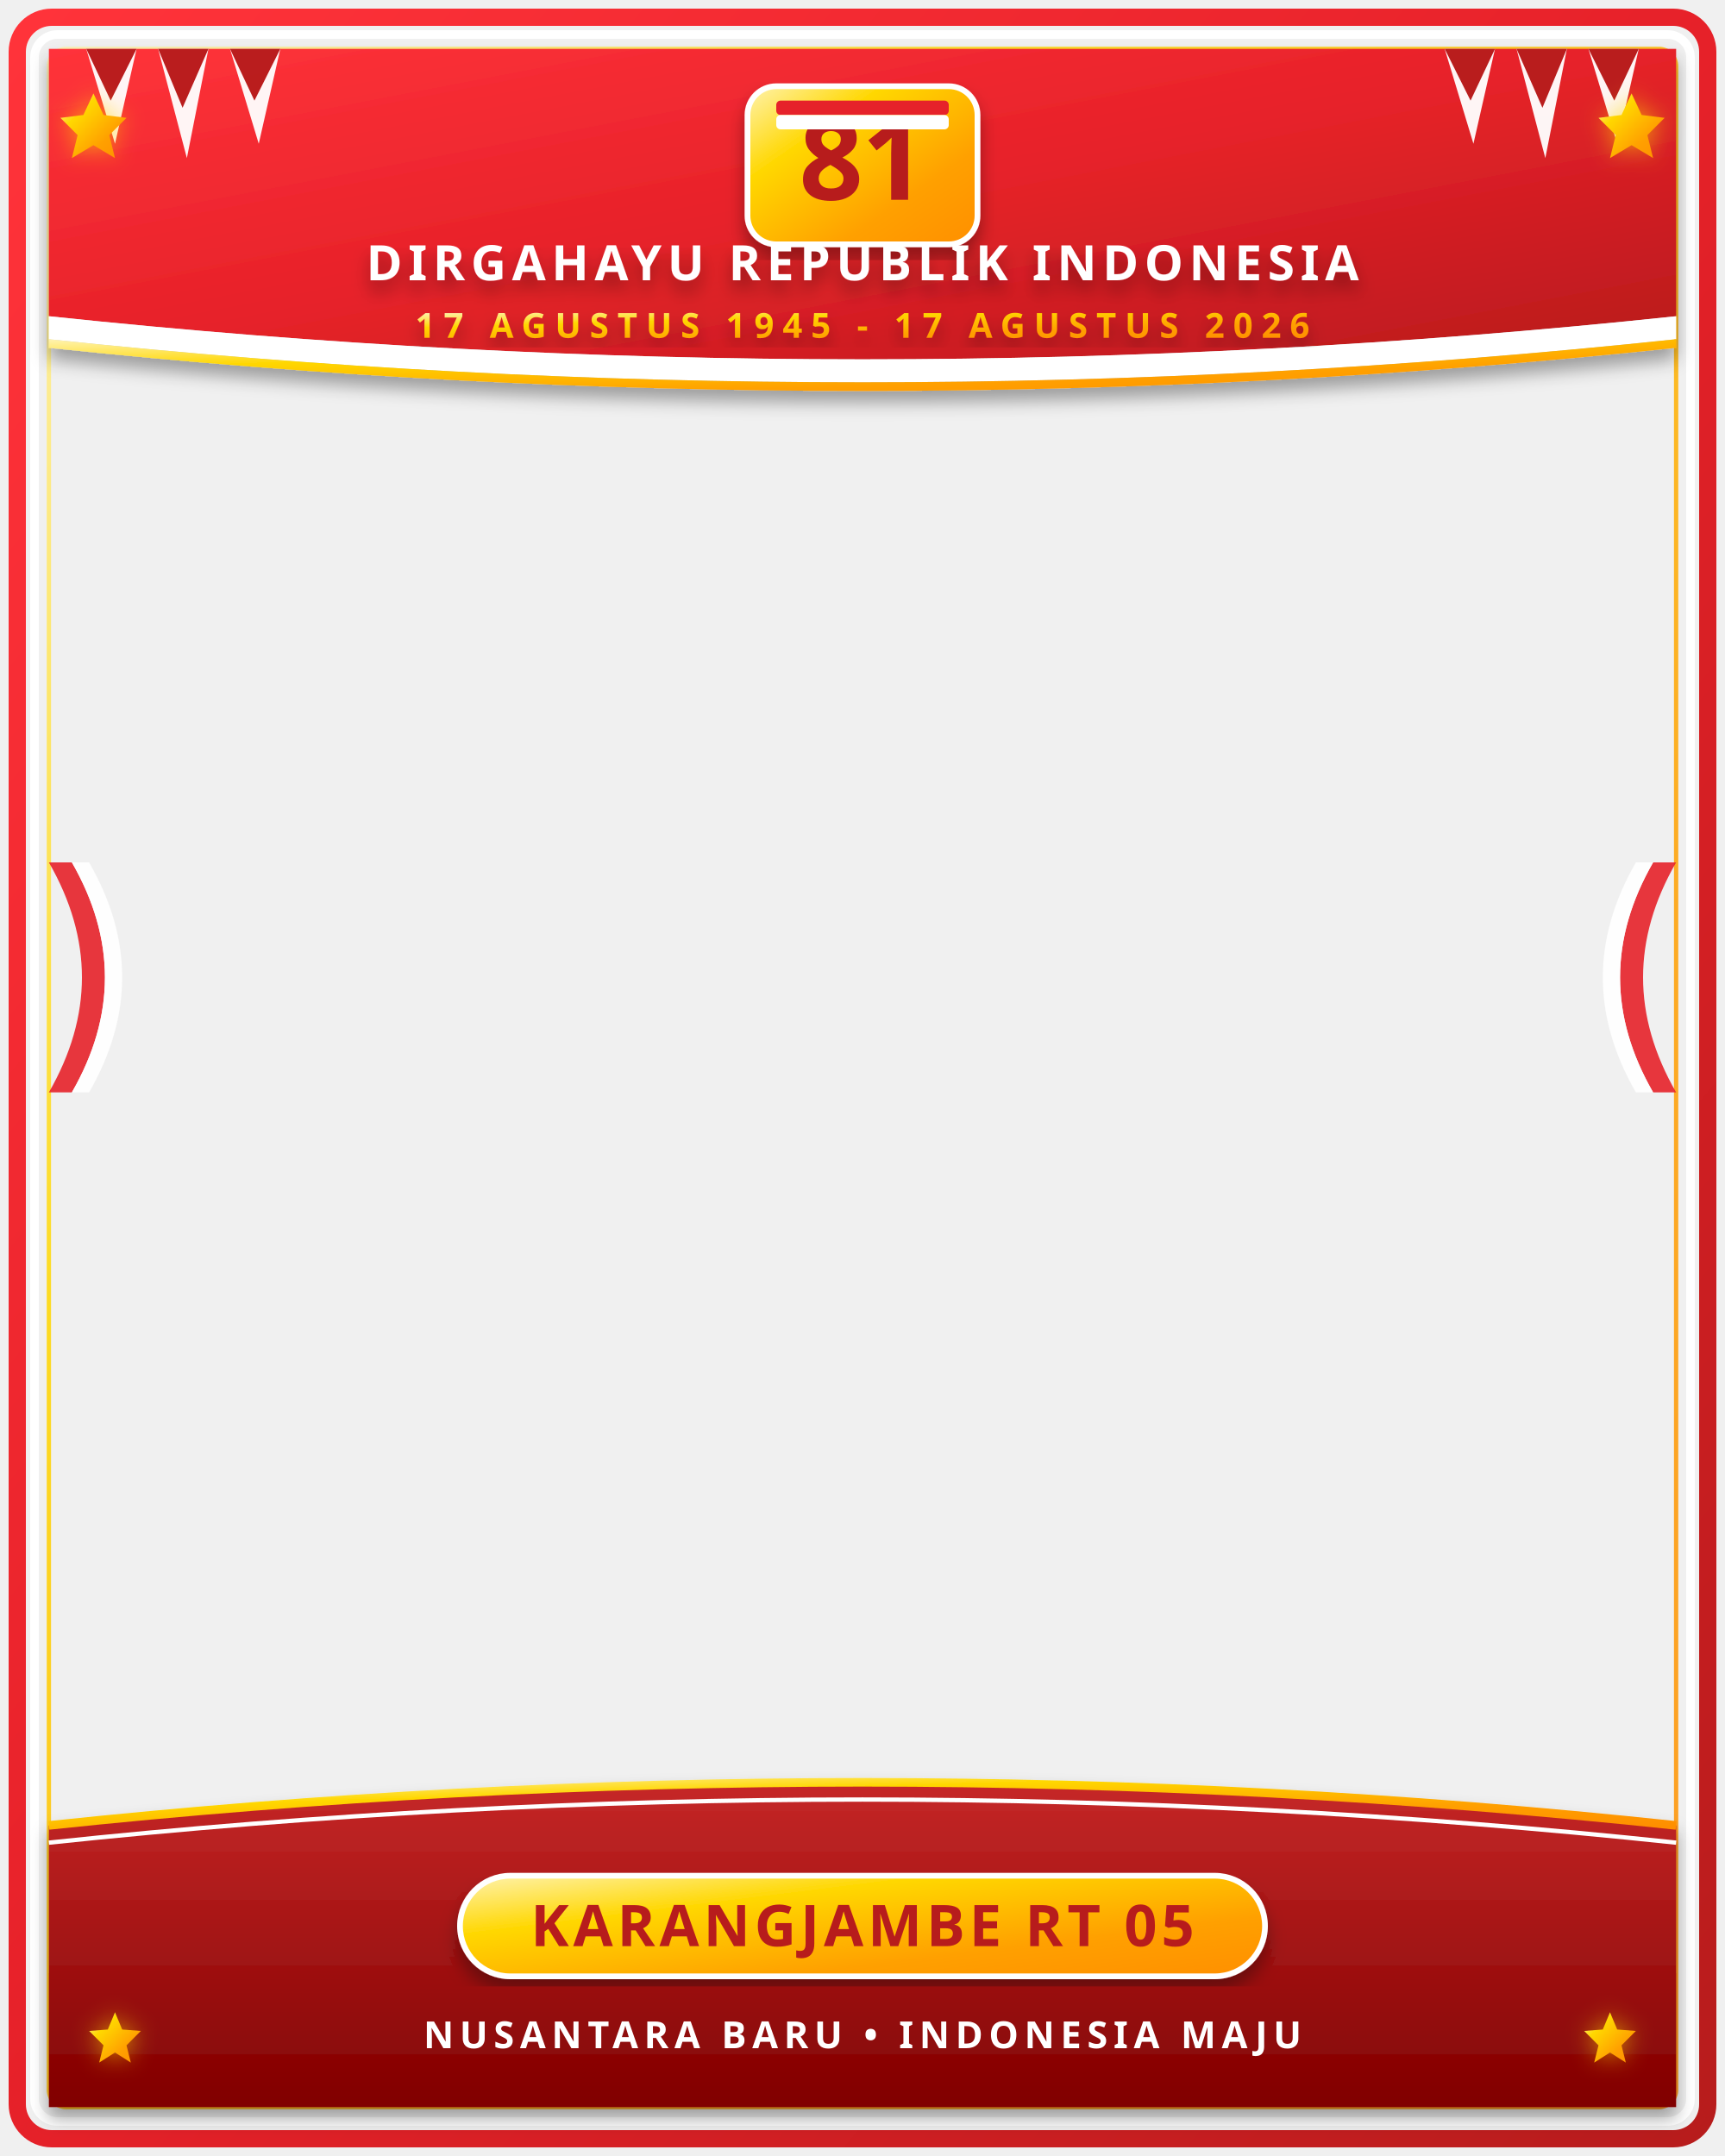
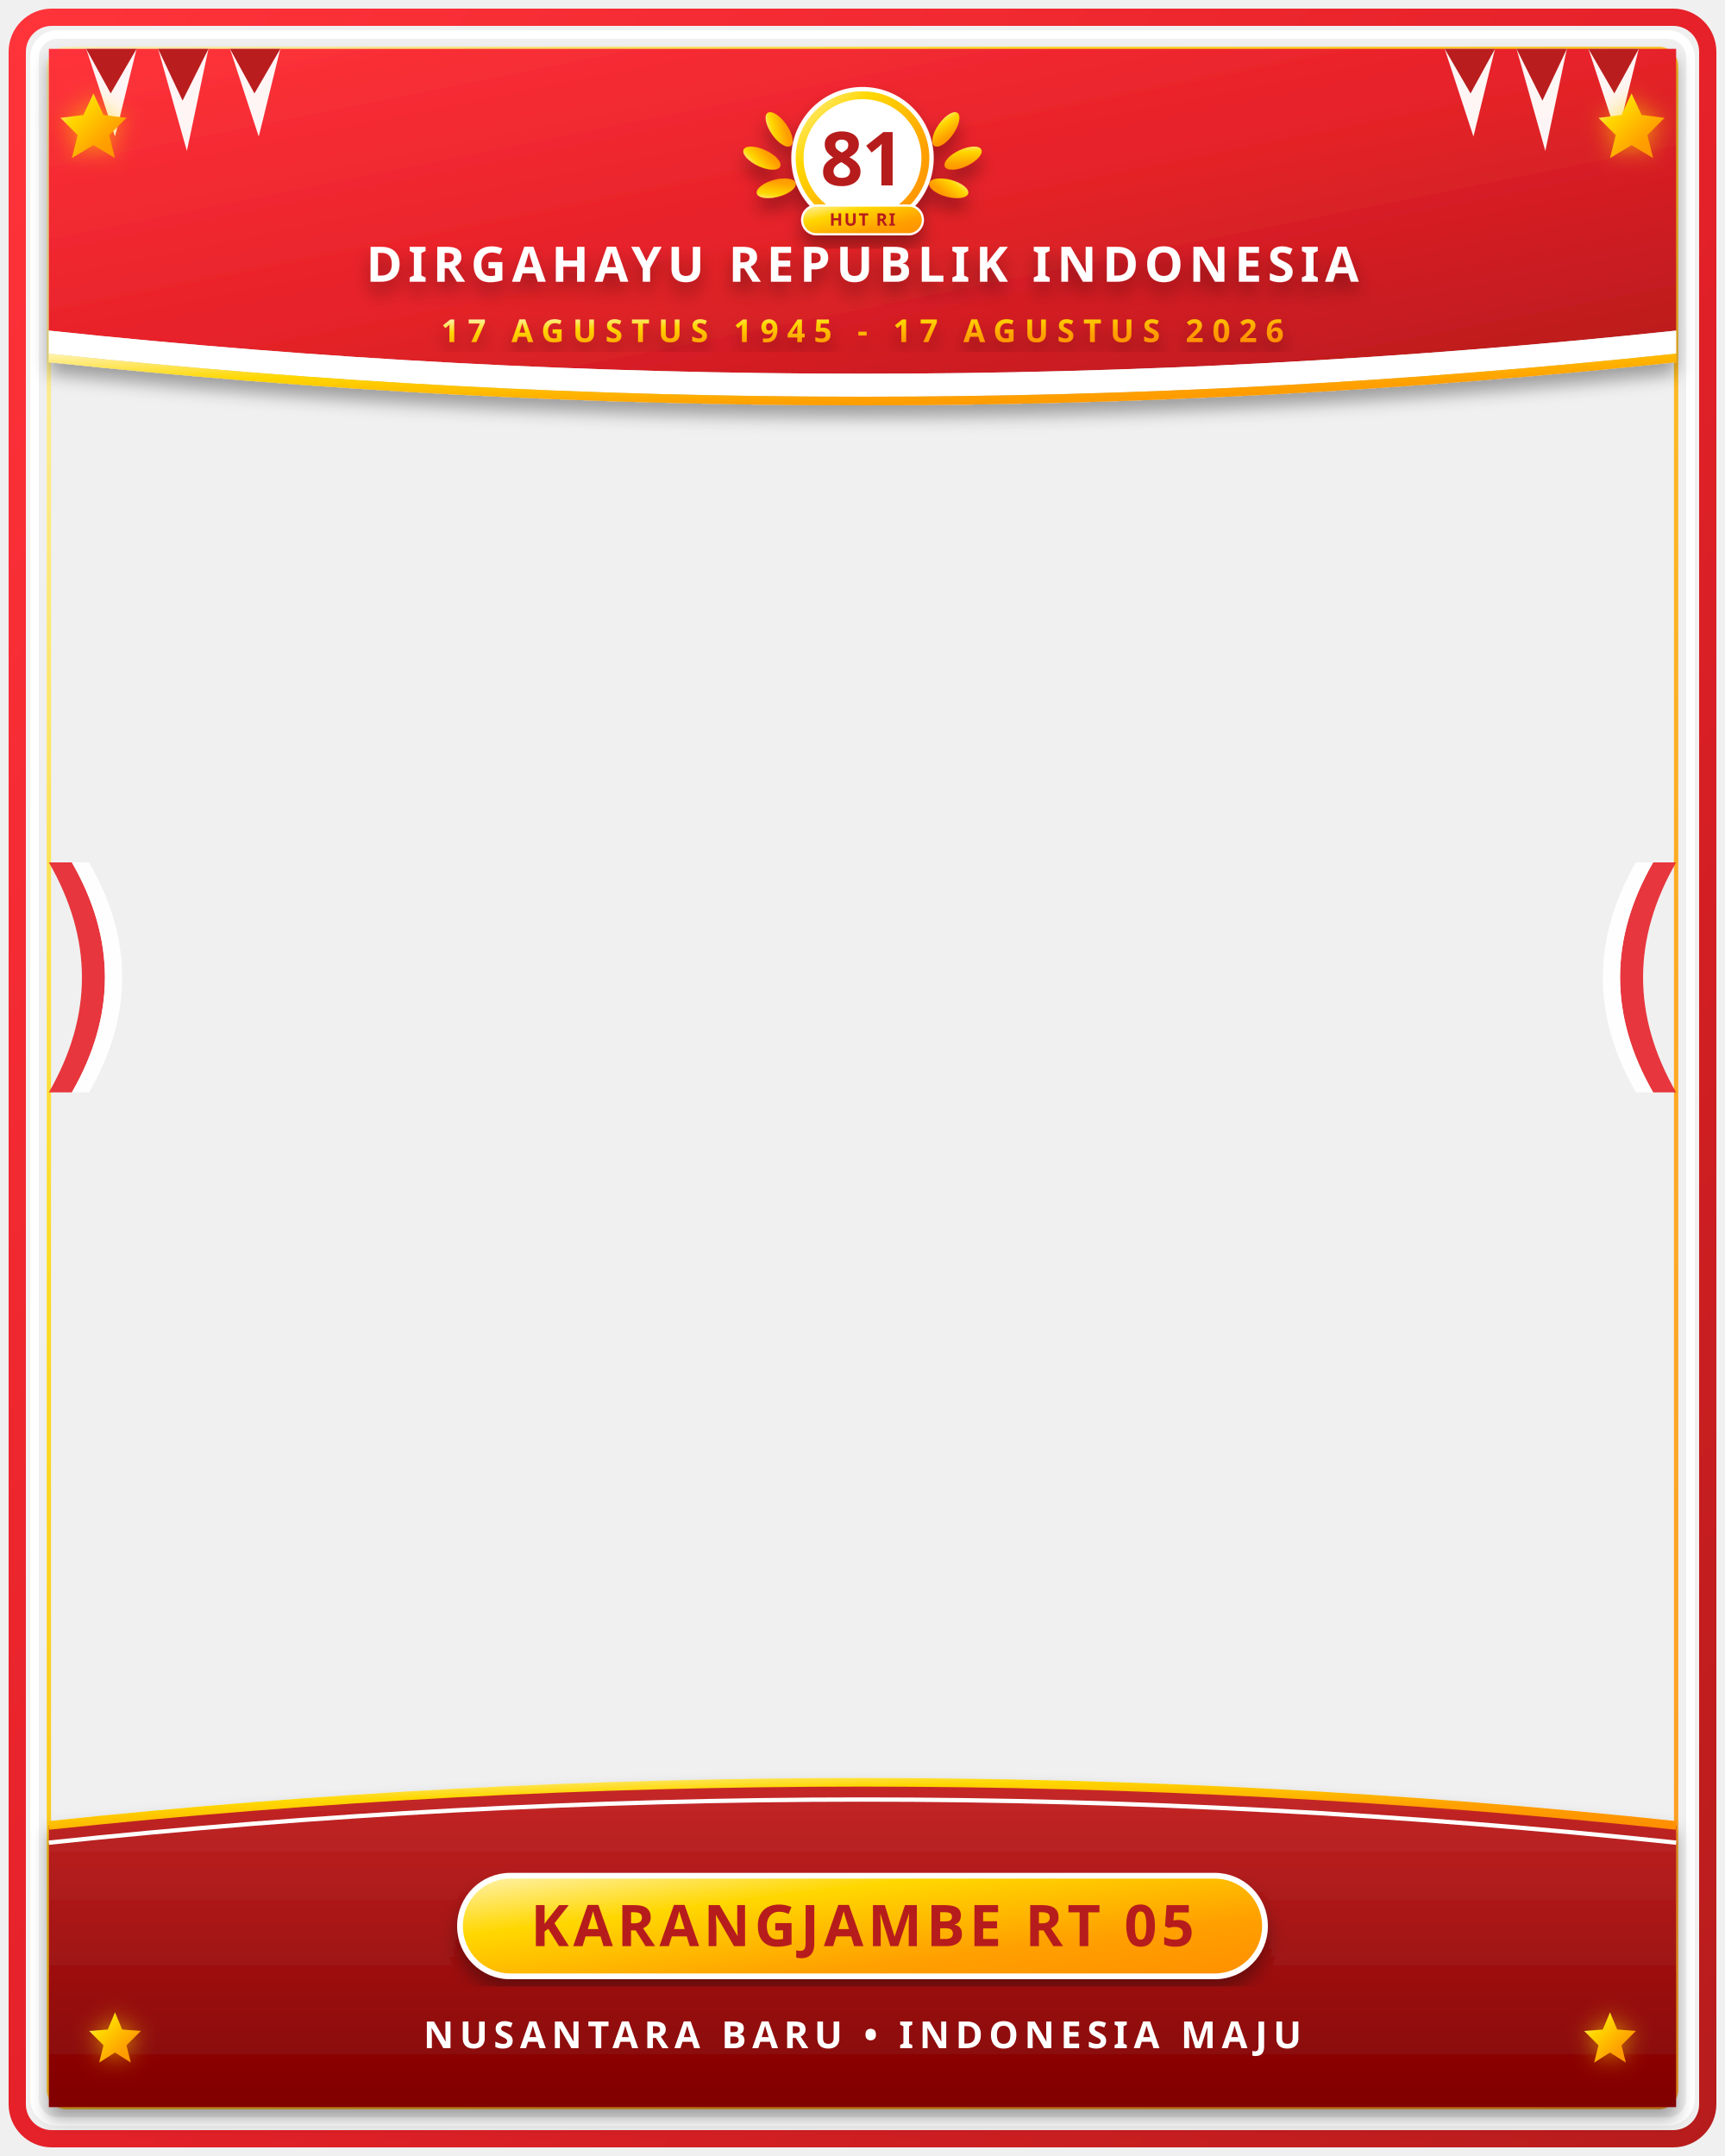
<svg xmlns="http://www.w3.org/2000/svg" viewBox="0 0 1200 1500" width="1200" height="1500">
  <defs>
    <linearGradient id="redGrad1" x1="0%" y1="0%" x2="100%" y2="100%">
      <stop offset="0%" stop-color="#FF333A" />
      <stop offset="50%" stop-color="#E62129" />
      <stop offset="100%" stop-color="#B71C1C" />
    </linearGradient>
    <linearGradient id="darkRed1" x1="0%" y1="0%" x2="0%" y2="100%">
      <stop offset="0%" stop-color="#C62828" />
      <stop offset="100%" stop-color="#800000" />
    </linearGradient>
    <linearGradient id="goldGrad1" x1="0%" y1="0%" x2="100%" y2="100%">
      <stop offset="0%" stop-color="#FFF3B0" />
      <stop offset="30%" stop-color="#FFD700" />
      <stop offset="70%" stop-color="#FFA000" />
      <stop offset="100%" stop-color="#FF8F00" />
    </linearGradient>
    <filter id="shadow1" x="-10%" y="-10%" width="120%" height="120%">
      <feDropShadow dx="0" dy="8" stdDeviation="6" flood-color="#000000" flood-opacity="0.35" />
    </filter>
    <filter id="glow1" x="-20%" y="-20%" width="140%" height="140%">
      <feDropShadow dx="0" dy="0" stdDeviation="8" flood-color="#FFD700" flood-opacity="0.6" />
    </filter>
  </defs>
  <rect x="12" y="12" width="1176" height="1476" rx="24" fill="none" stroke="url(#redGrad1)" stroke-width="12" />
  <rect x="24" y="24" width="1152" height="1452" rx="16" fill="none" stroke="#FFFFFF" stroke-width="6" />
  <rect x="34" y="34" width="1132" height="1432" rx="12" fill="none" stroke="url(#goldGrad1)" stroke-width="3" opacity="0.85" />
  <g filter="url(#shadow1)">
-     <path d="M 34,34 L 1166,34 L 1166,220 Q 600,280 34,220 Z" fill="url(#redGrad1)" />
-     <path d="M 34,220 Q 600,280 1166,220 L 1166,236 Q 600,296 34,236 Z" fill="#FFFFFF" />
-     <path d="M 34,236 Q 600,296 1166,236 L 1166,242 Q 600,302 34,242 Z" fill="url(#goldGrad1)" />
+     <path d="M 34,34 L 1166,34 L 1166,230 Q 600,290 34,230 Z" fill="url(#redGrad1)" />
+     <path d="M 34,230 Q 600,290 1166,230 L 1166,246 Q 600,306 34,246 Z" fill="#FFFFFF" />
+     <path d="M 34,246 Q 600,306 1166,246 L 1166,252 Q 600,312 34,252 Z" fill="url(#goldGrad1)" />
  </g>
  <g fill="#FFFFFF" opacity="0.95">
-     <polygon points="60,34 95,34 80,100" fill="#FFFFFF" />
-     <polygon points="60,34 95,34 77,70" fill="#B71C1C" />
-     <polygon points="110,34 145,34 130,110" fill="#FFFFFF" />
-     <polygon points="110,34 145,34 127,75" fill="#B71C1C" />
-     <polygon points="160,34 195,34 180,100" fill="#FFFFFF" />
-     <polygon points="160,34 195,34 177,70" fill="#B71C1C" />
-     <polygon points="1005,34 1040,34 1025,100" fill="#FFFFFF" />
-     <polygon points="1005,34 1040,34 1023,70" fill="#B71C1C" />
-     <polygon points="1055,34 1090,34 1075,110" fill="#FFFFFF" />
-     <polygon points="1055,34 1090,34 1073,75" fill="#B71C1C" />
-     <polygon points="1105,34 1140,34 1125,100" fill="#FFFFFF" />
-     <polygon points="1105,34 1140,34 1123,70" fill="#B71C1C" />
+     <polygon points="60,34 95,34 80,95" fill="#FFFFFF" />
+     <polygon points="60,34 95,34 77,65" fill="#B71C1C" />
+     <polygon points="110,34 145,34 130,105" fill="#FFFFFF" />
+     <polygon points="110,34 145,34 127,70" fill="#B71C1C" />
+     <polygon points="160,34 195,34 180,95" fill="#FFFFFF" />
+     <polygon points="160,34 195,34 177,65" fill="#B71C1C" />
+     <polygon points="1005,34 1040,34 1025,95" fill="#FFFFFF" />
+     <polygon points="1005,34 1040,34 1023,65" fill="#B71C1C" />
+     <polygon points="1055,34 1090,34 1075,105" fill="#FFFFFF" />
+     <polygon points="1055,34 1090,34 1073,70" fill="#B71C1C" />
+     <polygon points="1105,34 1140,34 1125,95" fill="#FFFFFF" />
+     <polygon points="1105,34 1140,34 1123,65" fill="#B71C1C" />
  </g>
-   <g transform="translate(600, 115)" filter="url(#shadow1)">
-     <rect x="-80" y="-55" width="160" height="110" rx="20" fill="url(#goldGrad1)" stroke="#FFFFFF" stroke-width="4" />
-     <text x="0" y="24" font-family="'Outfit', sans-serif" font-weight="900" font-size="78" fill="#B71C1C" text-anchor="middle" letter-spacing="-1">81</text>
-     <rect x="-60" y="-45" width="120" height="10" rx="3" fill="#E62129" />
-     <rect x="-60" y="-35" width="120" height="10" rx="3" fill="#FFFFFF" />
+   <g transform="translate(600, 105)" filter="url(#shadow1)">
+     <g fill="url(#goldGrad1)">
+       <ellipse cx="-58" cy="-15" rx="6" ry="14" transform="rotate(-35 -58 -15)" />
+       <ellipse cx="-70" cy="5" rx="6" ry="14" transform="rotate(-65 -70 5)" />
+       <ellipse cx="-60" cy="26" rx="6" ry="14" transform="rotate(-105 -60 26)" />
+     </g>
+     <g fill="url(#goldGrad1)">
+       <ellipse cx="58" cy="-15" rx="6" ry="14" transform="rotate(35 58 -15)" />
+       <ellipse cx="70" cy="5" rx="6" ry="14" transform="rotate(65 70 5)" />
+       <ellipse cx="60" cy="26" rx="6" ry="14" transform="rotate(105 60 26)" />
+     </g>
+     <circle cx="0" cy="5" r="48" fill="url(#goldGrad1)" stroke="#FFFFFF" stroke-width="3" />
+     <circle cx="0" cy="5" r="41" fill="#FFFFFF" />
+     <text x="0" y="24" font-family="'Outfit', sans-serif" font-weight="900" font-size="52" fill="#B71C1C" text-anchor="middle" letter-spacing="-1">81</text>
+     <g transform="translate(0, 48)">
+       <rect x="-42" y="-10" width="84" height="20" rx="10" fill="url(#goldGrad1)" stroke="#FFFFFF" stroke-width="1.5" />
+       <text x="0" y="4" font-family="'Outfit', sans-serif" font-weight="900" font-size="12" fill="#B71C1C" text-anchor="middle" letter-spacing="1">HUT RI</text>
+     </g>
  </g>
  <g filter="url(#shadow1)">
-     <text x="600" y="195" font-family="'Outfit', sans-serif" font-weight="900" font-size="34" fill="#FFFFFF" text-anchor="middle" letter-spacing="4">
+     <text x="600" y="196" font-family="'Outfit', sans-serif" font-weight="900" font-size="34" fill="#FFFFFF" text-anchor="middle" letter-spacing="4">
      DIRGAHAYU REPUBLIK INDONESIA
    </text>
-     <text x="600" y="235" font-family="'Outfit', sans-serif" font-weight="800" font-size="24" fill="url(#goldGrad1)" text-anchor="middle" letter-spacing="6">
+     <text x="600" y="238" font-family="'Outfit', sans-serif" font-weight="800" font-size="22" fill="url(#goldGrad1)" text-anchor="middle" letter-spacing="6">
      17 AGUSTUS 1945 - 17 AGUSTUS 2026
    </text>
  </g>
  <g opacity="0.9">
    <path d="M 34,600 Q 80,680 34,760 L 50,760 Q 96,680 50,600 Z" fill="#E62129" />
    <path d="M 50,600 Q 96,680 50,760 L 62,760 Q 108,680 62,600 Z" fill="#FFFFFF" />
    <path d="M 1166,600 Q 1120,680 1166,760 L 1150,760 Q 1104,680 1150,600 Z" fill="#E62129" />
    <path d="M 1150,600 Q 1104,680 1150,760 L 1138,760 Q 1092,680 1138,600 Z" fill="#FFFFFF" />
  </g>
  <g filter="url(#shadow1)">
    <path d="M 34,1270 Q 600,1210 1166,1270 L 1166,1466 L 34,1466 Z" fill="url(#darkRed1)" />
    <path d="M 34,1270 Q 600,1210 1166,1270" fill="none" stroke="url(#goldGrad1)" stroke-width="6" />
    <path d="M 34,1282 Q 600,1222 1166,1282" fill="none" stroke="#FFFFFF" stroke-width="3" />
    <g transform="translate(600, 1340)">
      <rect x="-280" y="-35" width="560" height="70" rx="35" fill="url(#goldGrad1)" stroke="#FFFFFF" stroke-width="4" filter="url(#shadow1)" />
      <text x="0" y="14" font-family="'Outfit', sans-serif" font-weight="900" font-size="40" fill="#B71C1C" text-anchor="middle" letter-spacing="3">
        KARANGJAMBE RT 05
      </text>
    </g>
    <text x="600" y="1425" font-family="'Outfit', sans-serif" font-weight="800" font-size="26" fill="#FFFFFF" text-anchor="middle" letter-spacing="4">
      NUSANTARA BARU • INDONESIA MAJU
    </text>
  </g>
  <g fill="url(#goldGrad1)" filter="url(#glow1)">
    <polygon points="65,65 72,80 88,82 76,94 80,110 65,101 50,110 54,94 42,82 58,80" />
    <polygon points="1135,65 1142,80 1158,82 1146,94 1150,110 1135,101 1120,110 1124,94 1112,82 1128,80" />
    <polygon points="80,1400 85,1412 98,1413 88,1423 91,1435 80,1428 69,1435 72,1423 62,1413 75,1412" />
    <polygon points="1120,1400 1125,1412 1138,1413 1128,1423 1131,1435 1120,1428 1109,1435 1112,1423 1102,1413 1115,1412" />
  </g>
</svg>
